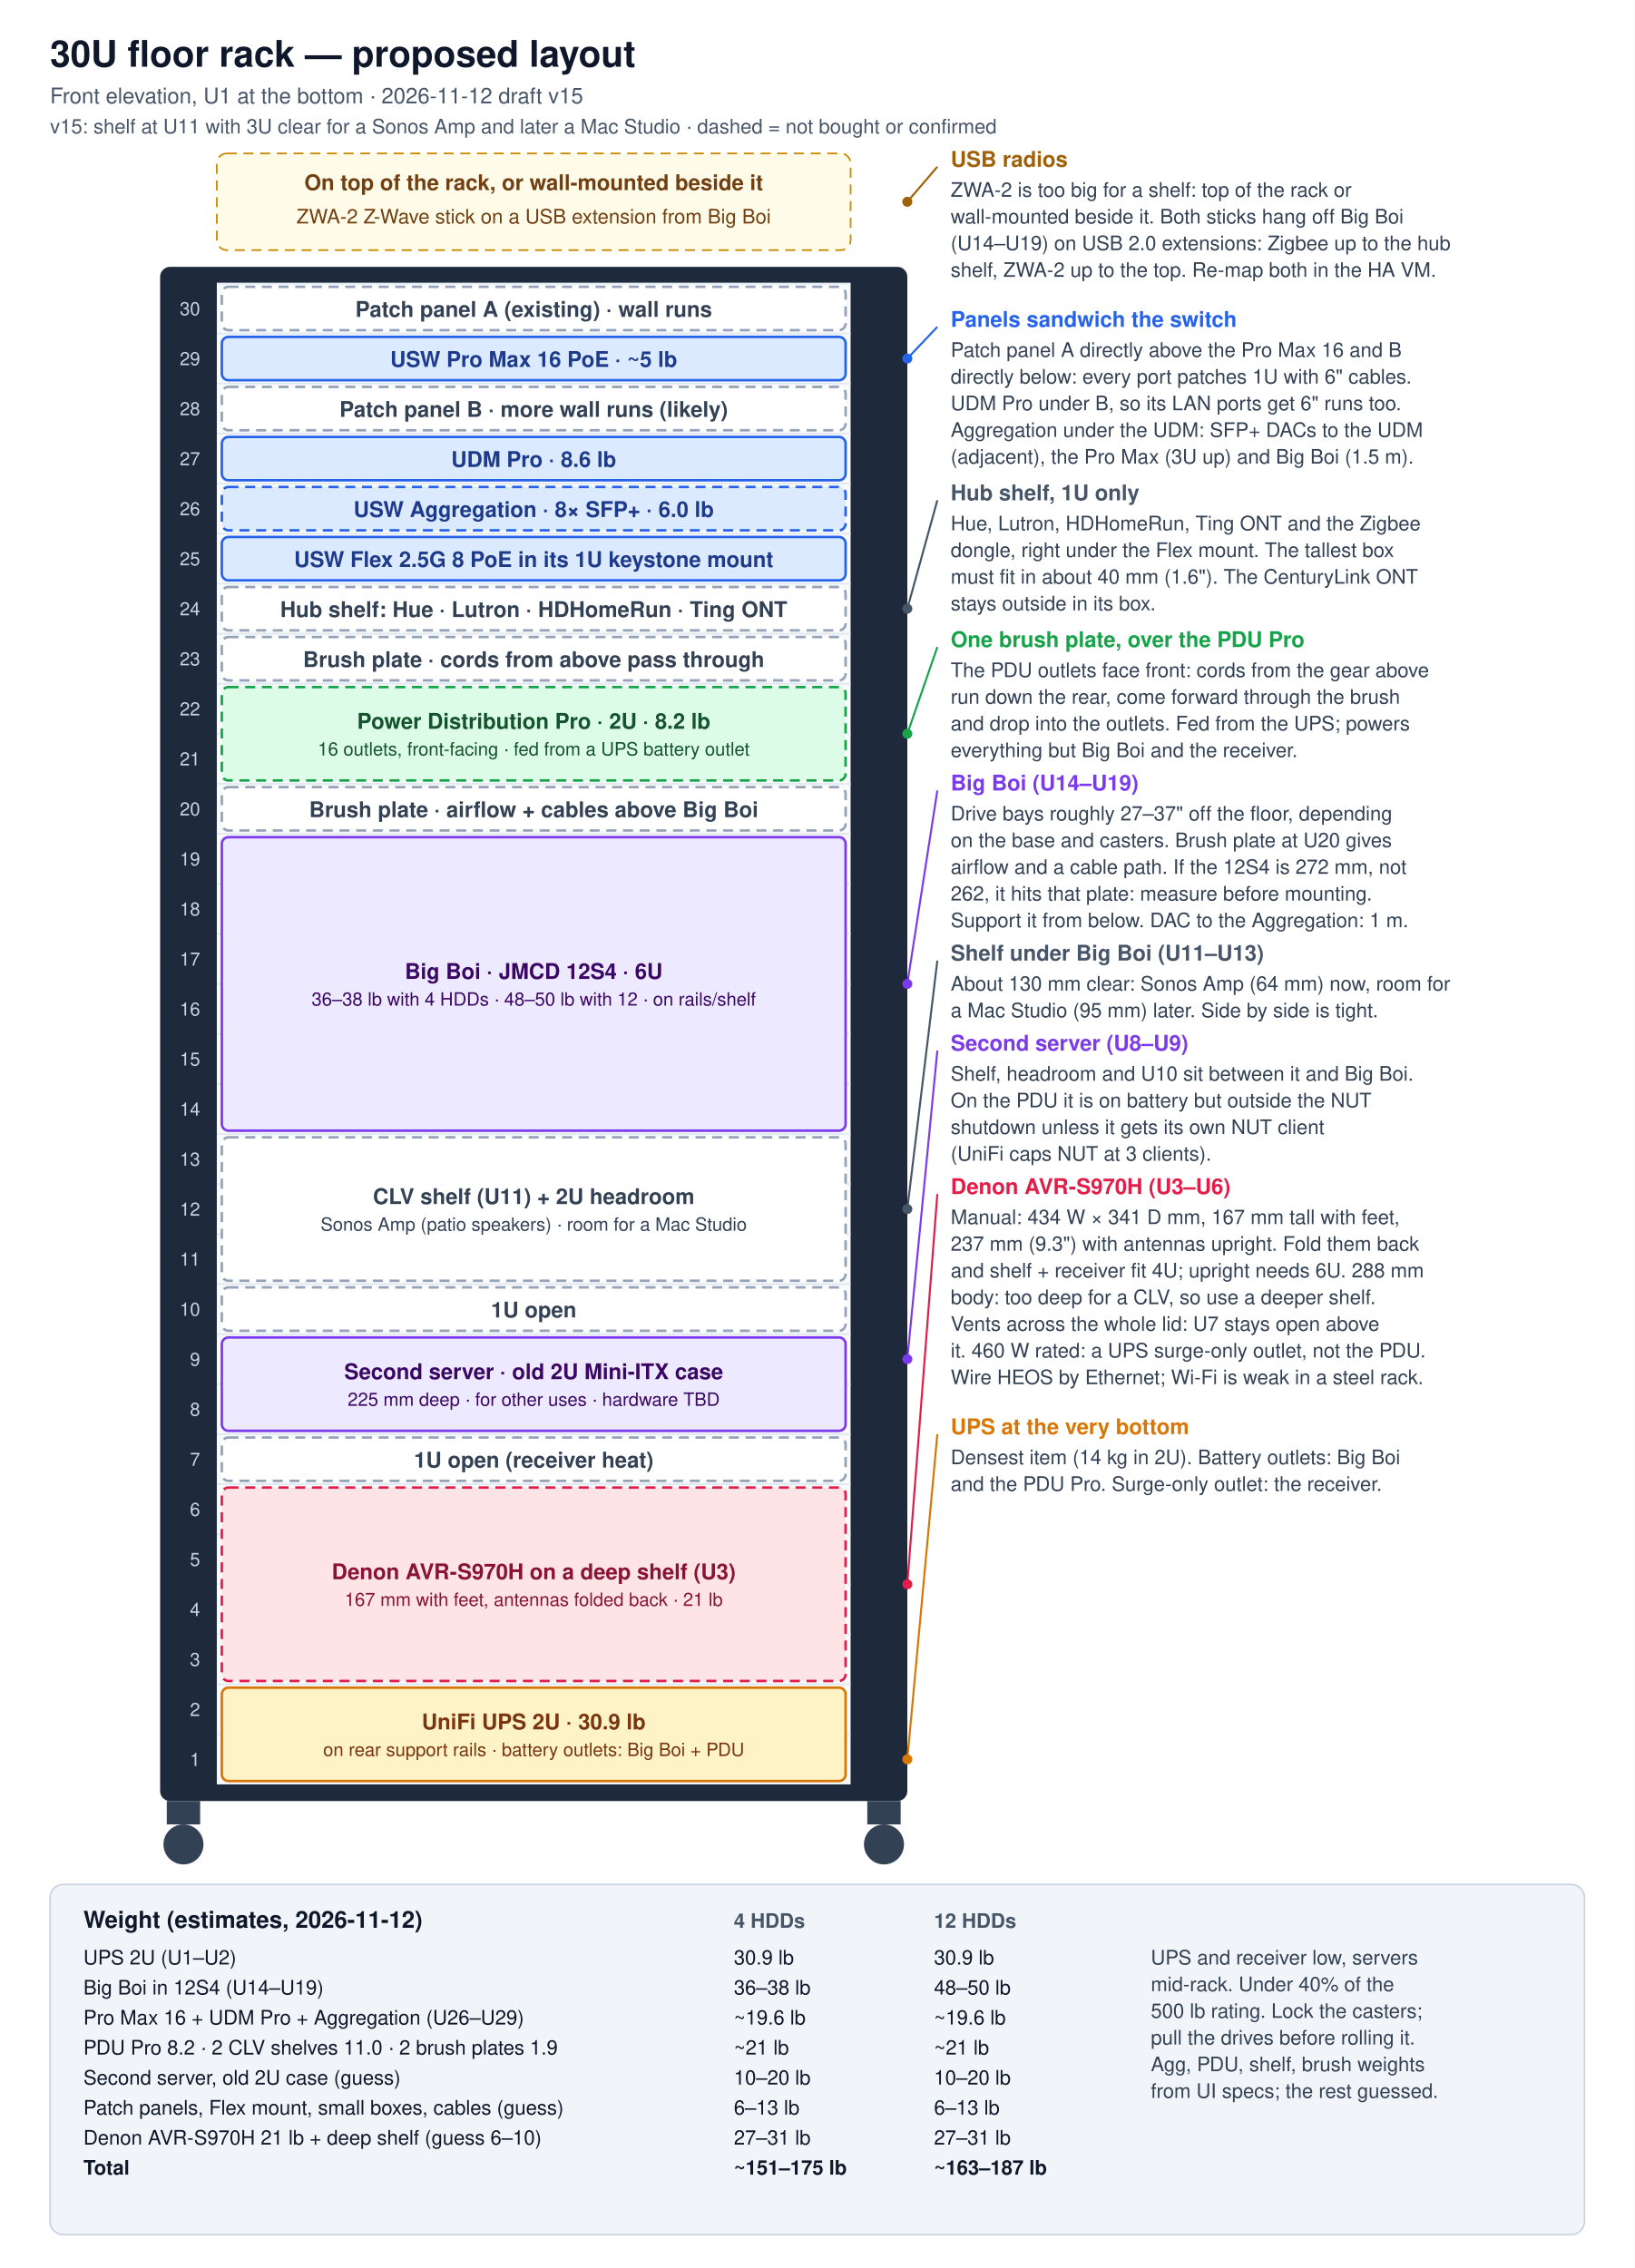
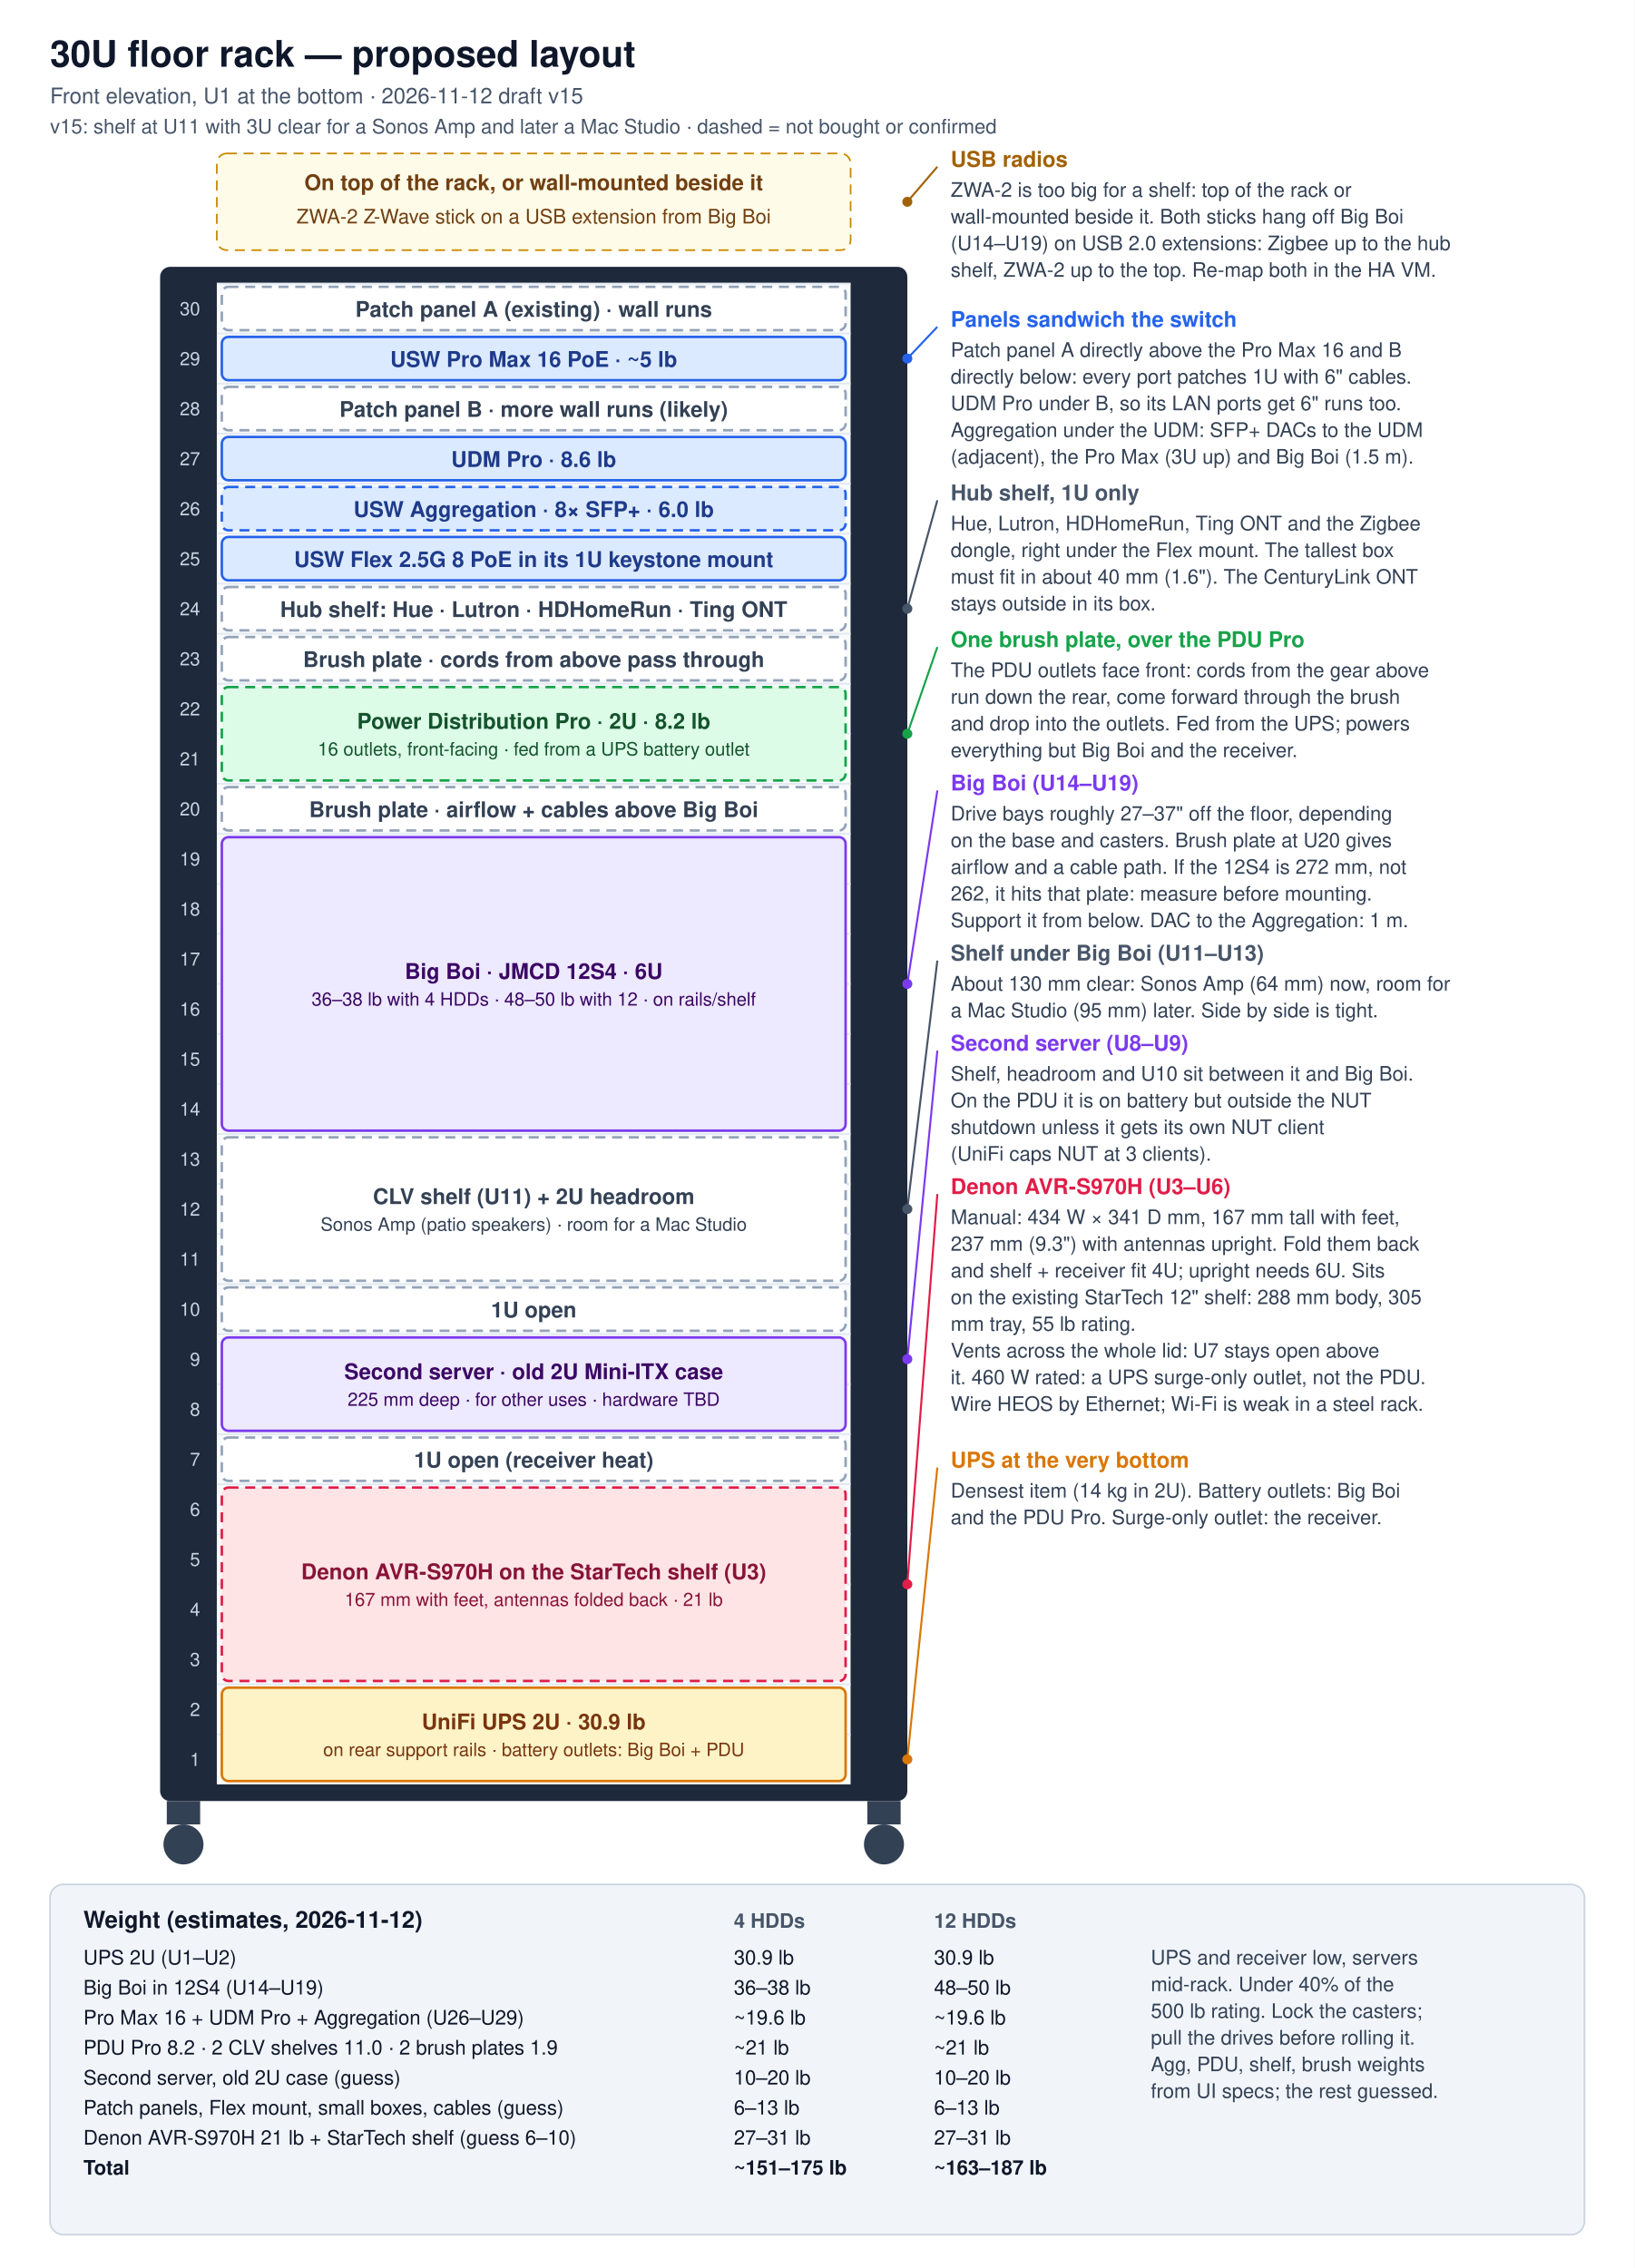
<svg xmlns="http://www.w3.org/2000/svg" viewBox="0 0 980 1360" width="980" height="1360" font-family="-apple-system, system-ui, Segoe UI, Helvetica, Arial, sans-serif">
  <defs>
    <pattern id="hatch" width="8" height="8" patternUnits="userSpaceOnUse" patternTransform="rotate(45)">
      <line x1="0" y1="0" x2="0" y2="8" stroke="#e2e8f0" stroke-width="3" />
    </pattern>
  </defs>
  <rect width="980" height="1360" fill="#ffffff" />
  <text x="30" y="40" font-size="22" font-weight="700" fill="#0f172a">30U floor rack — proposed layout</text>
  <text x="30" y="62" font-size="13" fill="#475569">Front elevation, U1 at the bottom · 2026-11-12 draft v15</text>
  <text x="30" y="80" font-size="12" fill="#475569">v15: shelf at U11 with 3U clear for a Sonos Amp and later a Mac Studio · dashed = not bought or confirmed</text>
  <rect x="130" y="92" width="380" height="58" rx="6" fill="#fefce8" stroke="#ca8a04" stroke-dasharray="6 4" />
  <text x="320" y="114" font-size="13" font-weight="700" fill="#713f12" text-anchor="middle">On top of the rack, or wall-mounted beside it</text>
  <text x="320" y="134" font-size="12" fill="#713f12" text-anchor="middle">ZWA-2 Z-Wave stick on a USB extension from Big Boi</text>
  <rect x="96" y="160" width="448" height="920" rx="6" fill="#1e293b" />
  <rect x="130" y="170" width="380" height="900" fill="#f8fafc" />
  <text x="120" y="1059" font-size="11" fill="#cbd5e1" text-anchor="end">1</text>
  <line x1="130" y1="1040" x2="510" y2="1040" stroke="#e2e8f0" />
  <text x="120" y="1029" font-size="11" fill="#cbd5e1" text-anchor="end">2</text>
  <line x1="130" y1="1010" x2="510" y2="1010" stroke="#e2e8f0" />
  <text x="120" y="999" font-size="11" fill="#cbd5e1" text-anchor="end">3</text>
  <line x1="130" y1="980" x2="510" y2="980" stroke="#e2e8f0" />
  <text x="120" y="969" font-size="11" fill="#cbd5e1" text-anchor="end">4</text>
  <line x1="130" y1="950" x2="510" y2="950" stroke="#e2e8f0" />
  <text x="120" y="939" font-size="11" fill="#cbd5e1" text-anchor="end">5</text>
  <line x1="130" y1="920" x2="510" y2="920" stroke="#e2e8f0" />
  <text x="120" y="909" font-size="11" fill="#cbd5e1" text-anchor="end">6</text>
  <line x1="130" y1="890" x2="510" y2="890" stroke="#e2e8f0" />
  <text x="120" y="879" font-size="11" fill="#cbd5e1" text-anchor="end">7</text>
  <line x1="130" y1="860" x2="510" y2="860" stroke="#e2e8f0" />
  <text x="120" y="849" font-size="11" fill="#cbd5e1" text-anchor="end">8</text>
  <line x1="130" y1="830" x2="510" y2="830" stroke="#e2e8f0" />
  <text x="120" y="819" font-size="11" fill="#cbd5e1" text-anchor="end">9</text>
  <line x1="130" y1="800" x2="510" y2="800" stroke="#e2e8f0" />
  <text x="120" y="789" font-size="11" fill="#cbd5e1" text-anchor="end">10</text>
  <line x1="130" y1="770" x2="510" y2="770" stroke="#e2e8f0" />
  <text x="120" y="759" font-size="11" fill="#cbd5e1" text-anchor="end">11</text>
  <line x1="130" y1="740" x2="510" y2="740" stroke="#e2e8f0" />
  <text x="120" y="729" font-size="11" fill="#cbd5e1" text-anchor="end">12</text>
  <line x1="130" y1="710" x2="510" y2="710" stroke="#e2e8f0" />
  <text x="120" y="699" font-size="11" fill="#cbd5e1" text-anchor="end">13</text>
  <line x1="130" y1="680" x2="510" y2="680" stroke="#e2e8f0" />
  <text x="120" y="669" font-size="11" fill="#cbd5e1" text-anchor="end">14</text>
  <line x1="130" y1="650" x2="510" y2="650" stroke="#e2e8f0" />
  <text x="120" y="639" font-size="11" fill="#cbd5e1" text-anchor="end">15</text>
  <line x1="130" y1="620" x2="510" y2="620" stroke="#e2e8f0" />
  <text x="120" y="609" font-size="11" fill="#cbd5e1" text-anchor="end">16</text>
  <line x1="130" y1="590" x2="510" y2="590" stroke="#e2e8f0" />
  <text x="120" y="579" font-size="11" fill="#cbd5e1" text-anchor="end">17</text>
  <line x1="130" y1="560" x2="510" y2="560" stroke="#e2e8f0" />
  <text x="120" y="549" font-size="11" fill="#cbd5e1" text-anchor="end">18</text>
  <line x1="130" y1="530" x2="510" y2="530" stroke="#e2e8f0" />
  <text x="120" y="519" font-size="11" fill="#cbd5e1" text-anchor="end">19</text>
  <line x1="130" y1="500" x2="510" y2="500" stroke="#e2e8f0" />
  <text x="120" y="489" font-size="11" fill="#cbd5e1" text-anchor="end">20</text>
  <line x1="130" y1="470" x2="510" y2="470" stroke="#e2e8f0" />
  <text x="120" y="459" font-size="11" fill="#cbd5e1" text-anchor="end">21</text>
  <line x1="130" y1="440" x2="510" y2="440" stroke="#e2e8f0" />
  <text x="120" y="429" font-size="11" fill="#cbd5e1" text-anchor="end">22</text>
  <line x1="130" y1="410" x2="510" y2="410" stroke="#e2e8f0" />
  <text x="120" y="399" font-size="11" fill="#cbd5e1" text-anchor="end">23</text>
  <line x1="130" y1="380" x2="510" y2="380" stroke="#e2e8f0" />
  <text x="120" y="369" font-size="11" fill="#cbd5e1" text-anchor="end">24</text>
  <line x1="130" y1="350" x2="510" y2="350" stroke="#e2e8f0" />
  <text x="120" y="339" font-size="11" fill="#cbd5e1" text-anchor="end">25</text>
  <line x1="130" y1="320" x2="510" y2="320" stroke="#e2e8f0" />
  <text x="120" y="309" font-size="11" fill="#cbd5e1" text-anchor="end">26</text>
  <line x1="130" y1="290" x2="510" y2="290" stroke="#e2e8f0" />
  <text x="120" y="279" font-size="11" fill="#cbd5e1" text-anchor="end">27</text>
  <line x1="130" y1="260" x2="510" y2="260" stroke="#e2e8f0" />
  <text x="120" y="249" font-size="11" fill="#cbd5e1" text-anchor="end">28</text>
  <line x1="130" y1="230" x2="510" y2="230" stroke="#e2e8f0" />
  <text x="120" y="219" font-size="11" fill="#cbd5e1" text-anchor="end">29</text>
  <line x1="130" y1="200" x2="510" y2="200" stroke="#e2e8f0" />
  <text x="120" y="189" font-size="11" fill="#cbd5e1" text-anchor="end">30</text>
  <line x1="130" y1="170" x2="510" y2="170" stroke="#e2e8f0" />
  <rect x="100" y="1080" width="20" height="14" fill="#334155" />
  <circle cx="110" cy="1106" r="12" fill="#334155" />
  <rect x="520" y="1080" width="20" height="14" fill="#334155" />
  <circle cx="530" cy="1106" r="12" fill="#334155" />
  <rect x="133" y="172" width="374" height="26" rx="4" fill="#ffffff" stroke="#94a3b8" stroke-width="1.5" stroke-dasharray="6 4" />
  <text x="320" y="190" font-size="13" font-weight="700" fill="#334155" text-anchor="middle">Patch panel A (existing)  ·  wall runs</text>
  <rect x="133" y="202" width="374" height="26" rx="4" fill="#dbeafe" stroke="#2563eb" stroke-width="1.5" />
  <text x="320" y="220" font-size="13" font-weight="700" fill="#1e3a8a" text-anchor="middle">USW Pro Max 16 PoE  ·  ~5 lb</text>
  <rect x="133" y="232" width="374" height="26" rx="4" fill="#ffffff" stroke="#94a3b8" stroke-width="1.5" stroke-dasharray="6 4" />
  <text x="320" y="250" font-size="13" font-weight="700" fill="#334155" text-anchor="middle">Patch panel B  ·  more wall runs (likely)</text>
  <rect x="133" y="262" width="374" height="26" rx="4" fill="#dbeafe" stroke="#2563eb" stroke-width="1.5" />
  <text x="320" y="280" font-size="13" font-weight="700" fill="#1e3a8a" text-anchor="middle">UDM Pro  ·  8.6 lb</text>
  <rect x="133" y="292" width="374" height="26" rx="4" fill="#dbeafe" stroke="#2563eb" stroke-width="1.5" stroke-dasharray="6 4" />
  <text x="320" y="310" font-size="13" font-weight="700" fill="#1e3a8a" text-anchor="middle">USW Aggregation  ·  8× SFP+  ·  6.0 lb</text>
  <rect x="133" y="322" width="374" height="26" rx="4" fill="#dbeafe" stroke="#2563eb" stroke-width="1.5" />
  <text x="320" y="340" font-size="13" font-weight="700" fill="#1e3a8a" text-anchor="middle">USW Flex 2.5G 8 PoE in its 1U keystone mount</text>
  <rect x="133" y="352" width="374" height="26" rx="4" fill="#ffffff" stroke="#94a3b8" stroke-width="1.5" stroke-dasharray="6 4" />
  <text x="320" y="370" font-size="13" font-weight="700" fill="#334155" text-anchor="middle">Hub shelf: Hue · Lutron · HDHomeRun · Ting ONT</text>
  <rect x="133" y="382" width="374" height="26" rx="4" fill="#ffffff" stroke="#94a3b8" stroke-width="1.5" stroke-dasharray="6 4" />
  <text x="320" y="400" font-size="13" font-weight="700" fill="#334155" text-anchor="middle">Brush plate  ·  cords from above pass through</text>
  <rect x="133" y="412" width="374" height="56" rx="4" fill="#dcfce7" stroke="#16a34a" stroke-width="1.5" stroke-dasharray="6 4" />
  <text x="320" y="437" font-size="13" font-weight="700" fill="#14532d" text-anchor="middle">Power Distribution Pro  ·  2U  ·  8.2 lb</text>
  <text x="320" y="453" font-size="11" fill="#14532d" text-anchor="middle">16 outlets, front-facing · fed from a UPS battery outlet</text>
  <rect x="133" y="472" width="374" height="26" rx="4" fill="#ffffff" stroke="#94a3b8" stroke-width="1.5" stroke-dasharray="6 4" />
  <text x="320" y="490" font-size="13" font-weight="700" fill="#334155" text-anchor="middle">Brush plate  ·  airflow + cables above Big Boi</text>
  <rect x="133" y="502" width="374" height="176" rx="4" fill="#ede9fe" stroke="#7c3aed" stroke-width="1.5" />
  <text x="320" y="587" font-size="13" font-weight="700" fill="#3b0764" text-anchor="middle">Big Boi · JMCD 12S4 · 6U</text>
  <text x="320" y="603" font-size="11" fill="#3b0764" text-anchor="middle">36–38 lb with 4 HDDs · 48–50 lb with 12 · on rails/shelf</text>
  <rect x="133" y="682" width="374" height="86" rx="4" fill="#ffffff" stroke="#94a3b8" stroke-width="1.5" stroke-dasharray="6 4" />
  <text x="320" y="722" font-size="13" font-weight="700" fill="#334155" text-anchor="middle">CLV shelf (U11) + 2U headroom</text>
  <text x="320" y="738" font-size="11" fill="#334155" text-anchor="middle">Sonos Amp (patio speakers) · room for a Mac Studio</text>
  <rect x="133" y="772" width="374" height="26" rx="4" fill="#ffffff" stroke="#94a3b8" stroke-width="1.5" stroke-dasharray="6 4" />
  <text x="320" y="790" font-size="13" font-weight="700" fill="#334155" text-anchor="middle">1U open</text>
  <rect x="133" y="802" width="374" height="56" rx="4" fill="#ede9fe" stroke="#7c3aed" stroke-width="1.5" />
  <text x="320" y="827" font-size="13" font-weight="700" fill="#3b0764" text-anchor="middle">Second server · old 2U Mini-ITX case</text>
  <text x="320" y="843" font-size="11" fill="#3b0764" text-anchor="middle">225 mm deep · for other uses · hardware TBD</text>
  <rect x="133" y="862" width="374" height="26" rx="4" fill="#ffffff" stroke="#94a3b8" stroke-width="1.5" stroke-dasharray="6 4" />
  <text x="320" y="880" font-size="13" font-weight="700" fill="#334155" text-anchor="middle">1U open (receiver heat)</text>
  <rect x="133" y="892" width="374" height="116" rx="4" fill="#ffe4e6" stroke="#e11d48" stroke-width="1.5" stroke-dasharray="6 4" />
-   <text x="320" y="947" font-size="13" font-weight="700" fill="#881337" text-anchor="middle">Denon AVR-S970H on a deep shelf (U3)</text>
+   <text x="320" y="947" font-size="13" font-weight="700" fill="#881337" text-anchor="middle">Denon AVR-S970H on the StarTech shelf (U3)</text>
  <text x="320" y="963" font-size="11" fill="#881337" text-anchor="middle">167 mm with feet, antennas folded back · 21 lb</text>
  <rect x="133" y="1012" width="374" height="56" rx="4" fill="#fef3c7" stroke="#d97706" stroke-width="1.5" />
  <text x="320" y="1037" font-size="13" font-weight="700" fill="#78350f" text-anchor="middle">UniFi UPS 2U  ·  30.9 lb</text>
  <text x="320" y="1053" font-size="11" fill="#78350f" text-anchor="middle">on rear support rails · battery outlets: Big Boi + PDU</text>
  <line x1="544" y1="121" x2="562" y2="100" stroke="#a16207" stroke-width="1.2" />
  <circle cx="544" cy="121" r="3" fill="#a16207" />
  <text x="570" y="100" font-size="13" font-weight="700" fill="#a16207">USB radios</text>
  <text x="570" y="118" font-size="12" fill="#334155">ZWA-2 is too big for a shelf: top of the rack or</text>
  <text x="570" y="134" font-size="12" fill="#334155">wall-mounted beside it. Both sticks hang off Big Boi</text>
  <text x="570" y="150" font-size="12" fill="#334155">(U14–U19) on USB 2.0 extensions: Zigbee up to the hub</text>
  <text x="570" y="166" font-size="12" fill="#334155">shelf, ZWA-2 up to the top. Re-map both in the HA VM.</text>
  <line x1="544" y1="215" x2="562" y2="196" stroke="#2563eb" stroke-width="1.2" />
  <circle cx="544" cy="215" r="3" fill="#2563eb" />
  <text x="570" y="196" font-size="13" font-weight="700" fill="#2563eb">Panels sandwich the switch</text>
  <text x="570" y="214" font-size="12" fill="#334155">Patch panel A directly above the Pro Max 16 and B</text>
  <text x="570" y="230" font-size="12" fill="#334155">directly below: every port patches 1U with 6" cables.</text>
  <text x="570" y="246" font-size="12" fill="#334155">UDM Pro under B, so its LAN ports get 6" runs too.</text>
  <text x="570" y="262" font-size="12" fill="#334155">Aggregation under the UDM: SFP+ DACs to the UDM</text>
  <text x="570" y="278" font-size="12" fill="#334155">(adjacent), the Pro Max (3U up) and Big Boi (1.5 m).</text>
  <line x1="544" y1="365" x2="562" y2="300" stroke="#475569" stroke-width="1.2" />
  <circle cx="544" cy="365" r="3" fill="#475569" />
  <text x="570" y="300" font-size="13" font-weight="700" fill="#475569">Hub shelf, 1U only</text>
  <text x="570" y="318" font-size="12" fill="#334155">Hue, Lutron, HDHomeRun, Ting ONT and the Zigbee</text>
  <text x="570" y="334" font-size="12" fill="#334155">dongle, right under the Flex mount. The tallest box</text>
  <text x="570" y="350" font-size="12" fill="#334155">must fit in about 40 mm (1.6"). The CenturyLink ONT</text>
  <text x="570" y="366" font-size="12" fill="#334155">stays outside in its box.</text>
  <line x1="544" y1="440" x2="562" y2="388" stroke="#16a34a" stroke-width="1.2" />
  <circle cx="544" cy="440" r="3" fill="#16a34a" />
  <text x="570" y="388" font-size="13" font-weight="700" fill="#16a34a">One brush plate, over the PDU Pro</text>
  <text x="570" y="406" font-size="12" fill="#334155">The PDU outlets face front: cords from the gear above</text>
  <text x="570" y="422" font-size="12" fill="#334155">run down the rear, come forward through the brush</text>
  <text x="570" y="438" font-size="12" fill="#334155">and drop into the outlets. Fed from the UPS; powers</text>
  <text x="570" y="454" font-size="12" fill="#334155">everything but Big Boi and the receiver.</text>
  <line x1="544" y1="590" x2="562" y2="474" stroke="#7c3aed" stroke-width="1.2" />
  <circle cx="544" cy="590" r="3" fill="#7c3aed" />
  <text x="570" y="474" font-size="13" font-weight="700" fill="#7c3aed">Big Boi (U14–U19)</text>
  <text x="570" y="492" font-size="12" fill="#334155">Drive bays roughly 27–37" off the floor, depending</text>
  <text x="570" y="508" font-size="12" fill="#334155">on the base and casters. Brush plate at U20 gives</text>
  <text x="570" y="524" font-size="12" fill="#334155">airflow and a cable path. If the 12S4 is 272 mm, not</text>
  <text x="570" y="540" font-size="12" fill="#334155">262, it hits that plate: measure before mounting.</text>
  <text x="570" y="556" font-size="12" fill="#334155">Support it from below. DAC to the Aggregation: 1 m.</text>
  <line x1="544" y1="725" x2="562" y2="576" stroke="#475569" stroke-width="1.2" />
  <circle cx="544" cy="725" r="3" fill="#475569" />
  <text x="570" y="576" font-size="13" font-weight="700" fill="#475569">Shelf under Big Boi (U11–U13)</text>
  <text x="570" y="594" font-size="12" fill="#334155">About 130 mm clear: Sonos Amp (64 mm) now, room for</text>
  <text x="570" y="610" font-size="12" fill="#334155">a Mac Studio (95 mm) later. Side by side is tight.</text>
  <line x1="544" y1="815" x2="562" y2="630" stroke="#7c3aed" stroke-width="1.2" />
  <circle cx="544" cy="815" r="3" fill="#7c3aed" />
  <text x="570" y="630" font-size="13" font-weight="700" fill="#7c3aed">Second server (U8–U9)</text>
  <text x="570" y="648" font-size="12" fill="#334155">Shelf, headroom and U10 sit between it and Big Boi.</text>
  <text x="570" y="664" font-size="12" fill="#334155">On the PDU it is on battery but outside the NUT</text>
  <text x="570" y="680" font-size="12" fill="#334155">shutdown unless it gets its own NUT client</text>
  <text x="570" y="696" font-size="12" fill="#334155">(UniFi caps NUT at 3 clients).</text>
  <line x1="544" y1="950" x2="562" y2="716" stroke="#e11d48" stroke-width="1.2" />
  <circle cx="544" cy="950" r="3" fill="#e11d48" />
  <text x="570" y="716" font-size="13" font-weight="700" fill="#e11d48">Denon AVR-S970H (U3–U6)</text>
  <text x="570" y="734" font-size="12" fill="#334155">Manual: 434 W × 341 D mm, 167 mm tall with feet,</text>
  <text x="570" y="750" font-size="12" fill="#334155">237 mm (9.3") with antennas upright. Fold them back</text>
-   <text x="570" y="766" font-size="12" fill="#334155">and shelf + receiver fit 4U; upright needs 6U. 288 mm</text>
-   <text x="570" y="782" font-size="12" fill="#334155">body: too deep for a CLV, so use a deeper shelf.</text>
-   <text x="570" y="798" font-size="12" fill="#334155">Vents across the whole lid: U7 stays open above</text>
-   <text x="570" y="814" font-size="12" fill="#334155">it. 460 W rated: a UPS surge-only outlet, not the PDU.</text>
-   <text x="570" y="830" font-size="12" fill="#334155">Wire HEOS by Ethernet; Wi-Fi is weak in a steel rack.</text>
-   <line x1="544" y1="1055" x2="562" y2="860" stroke="#d97706" stroke-width="1.2" />
+   <text x="570" y="766" font-size="12" fill="#334155">and shelf + receiver fit 4U; upright needs 6U. Sits</text>
+   <text x="570" y="782" font-size="12" fill="#334155">on the existing StarTech 12" shelf: 288 mm body, 305</text>
+   <text x="570" y="798" font-size="12" fill="#334155">mm tray, 55 lb rating.</text>
+   <text x="570" y="814" font-size="12" fill="#334155">Vents across the whole lid: U7 stays open above</text>
+   <text x="570" y="830" font-size="12" fill="#334155">it. 460 W rated: a UPS surge-only outlet, not the PDU.</text>
+   <text x="570" y="846" font-size="12" fill="#334155">Wire HEOS by Ethernet; Wi-Fi is weak in a steel rack.</text>
+   <line x1="544" y1="1055" x2="562" y2="880" stroke="#d97706" stroke-width="1.2" />
  <circle cx="544" cy="1055" r="3" fill="#d97706" />
-   <text x="570" y="860" font-size="13" font-weight="700" fill="#d97706">UPS at the very bottom</text>
-   <text x="570" y="878" font-size="12" fill="#334155">Densest item (14 kg in 2U). Battery outlets: Big Boi</text>
-   <text x="570" y="894" font-size="12" fill="#334155">and the PDU Pro. Surge-only outlet: the receiver.</text>
+   <text x="570" y="880" font-size="13" font-weight="700" fill="#d97706">UPS at the very bottom</text>
+   <text x="570" y="898" font-size="12" fill="#334155">Densest item (14 kg in 2U). Battery outlets: Big Boi</text>
+   <text x="570" y="914" font-size="12" fill="#334155">and the PDU Pro. Surge-only outlet: the receiver.</text>
  <rect x="30" y="1130" width="920" height="210" rx="8" fill="#f1f5f9" stroke="#cbd5e1" />
  <text x="50" y="1156" font-size="14" font-weight="700" fill="#0f172a">Weight (estimates, 2026-11-12)</text>
  <text x="440" y="1156" font-size="12" font-weight="700" fill="#475569">4 HDDs</text>
  <text x="560" y="1156" font-size="12" font-weight="700" fill="#475569">12 HDDs</text>
  <text x="50" y="1178" font-size="12" font-weight="400" fill="#0f172a">UPS 2U (U1–U2)</text>
  <text x="440" y="1178" font-size="12" font-weight="400" fill="#0f172a">30.9 lb</text>
  <text x="560" y="1178" font-size="12" font-weight="400" fill="#0f172a">30.9 lb</text>
  <text x="50" y="1196" font-size="12" font-weight="400" fill="#0f172a">Big Boi in 12S4 (U14–U19)</text>
  <text x="440" y="1196" font-size="12" font-weight="400" fill="#0f172a">36–38 lb</text>
  <text x="560" y="1196" font-size="12" font-weight="400" fill="#0f172a">48–50 lb</text>
  <text x="50" y="1214" font-size="12" font-weight="400" fill="#0f172a">Pro Max 16 + UDM Pro + Aggregation (U26–U29)</text>
  <text x="440" y="1214" font-size="12" font-weight="400" fill="#0f172a">~19.6 lb</text>
  <text x="560" y="1214" font-size="12" font-weight="400" fill="#0f172a">~19.6 lb</text>
  <text x="50" y="1232" font-size="12" font-weight="400" fill="#0f172a">PDU Pro 8.2 · 2 CLV shelves 11.0 · 2 brush plates 1.9</text>
  <text x="440" y="1232" font-size="12" font-weight="400" fill="#0f172a">~21 lb</text>
  <text x="560" y="1232" font-size="12" font-weight="400" fill="#0f172a">~21 lb</text>
  <text x="50" y="1250" font-size="12" font-weight="400" fill="#0f172a">Second server, old 2U case (guess)</text>
  <text x="440" y="1250" font-size="12" font-weight="400" fill="#0f172a">10–20 lb</text>
  <text x="560" y="1250" font-size="12" font-weight="400" fill="#0f172a">10–20 lb</text>
  <text x="50" y="1268" font-size="12" font-weight="400" fill="#0f172a">Patch panels, Flex mount, small boxes, cables (guess)</text>
  <text x="440" y="1268" font-size="12" font-weight="400" fill="#0f172a">6–13 lb</text>
  <text x="560" y="1268" font-size="12" font-weight="400" fill="#0f172a">6–13 lb</text>
-   <text x="50" y="1286" font-size="12" font-weight="400" fill="#0f172a">Denon AVR-S970H 21 lb + deep shelf (guess 6–10)</text>
+   <text x="50" y="1286" font-size="12" font-weight="400" fill="#0f172a">Denon AVR-S970H 21 lb + StarTech shelf (guess 6–10)</text>
  <text x="440" y="1286" font-size="12" font-weight="400" fill="#0f172a">27–31 lb</text>
  <text x="560" y="1286" font-size="12" font-weight="400" fill="#0f172a">27–31 lb</text>
  <text x="50" y="1304" font-size="12" font-weight="700" fill="#0f172a">Total</text>
  <text x="440" y="1304" font-size="12" font-weight="700" fill="#0f172a">~151–175 lb</text>
  <text x="560" y="1304" font-size="12" font-weight="700" fill="#0f172a">~163–187 lb</text>
  <text x="690" y="1178" font-size="12" fill="#334155">UPS and receiver low, servers</text>
  <text x="690" y="1194" font-size="12" fill="#334155">mid-rack. Under 40% of the</text>
  <text x="690" y="1210" font-size="12" fill="#334155">500 lb rating. Lock the casters;</text>
  <text x="690" y="1226" font-size="12" fill="#334155">pull the drives before rolling it.</text>
  <text x="690" y="1242" font-size="12" fill="#334155">Agg, PDU, shelf, brush weights</text>
  <text x="690" y="1258" font-size="12" fill="#334155">from UI specs; the rest guessed.</text>
</svg>
